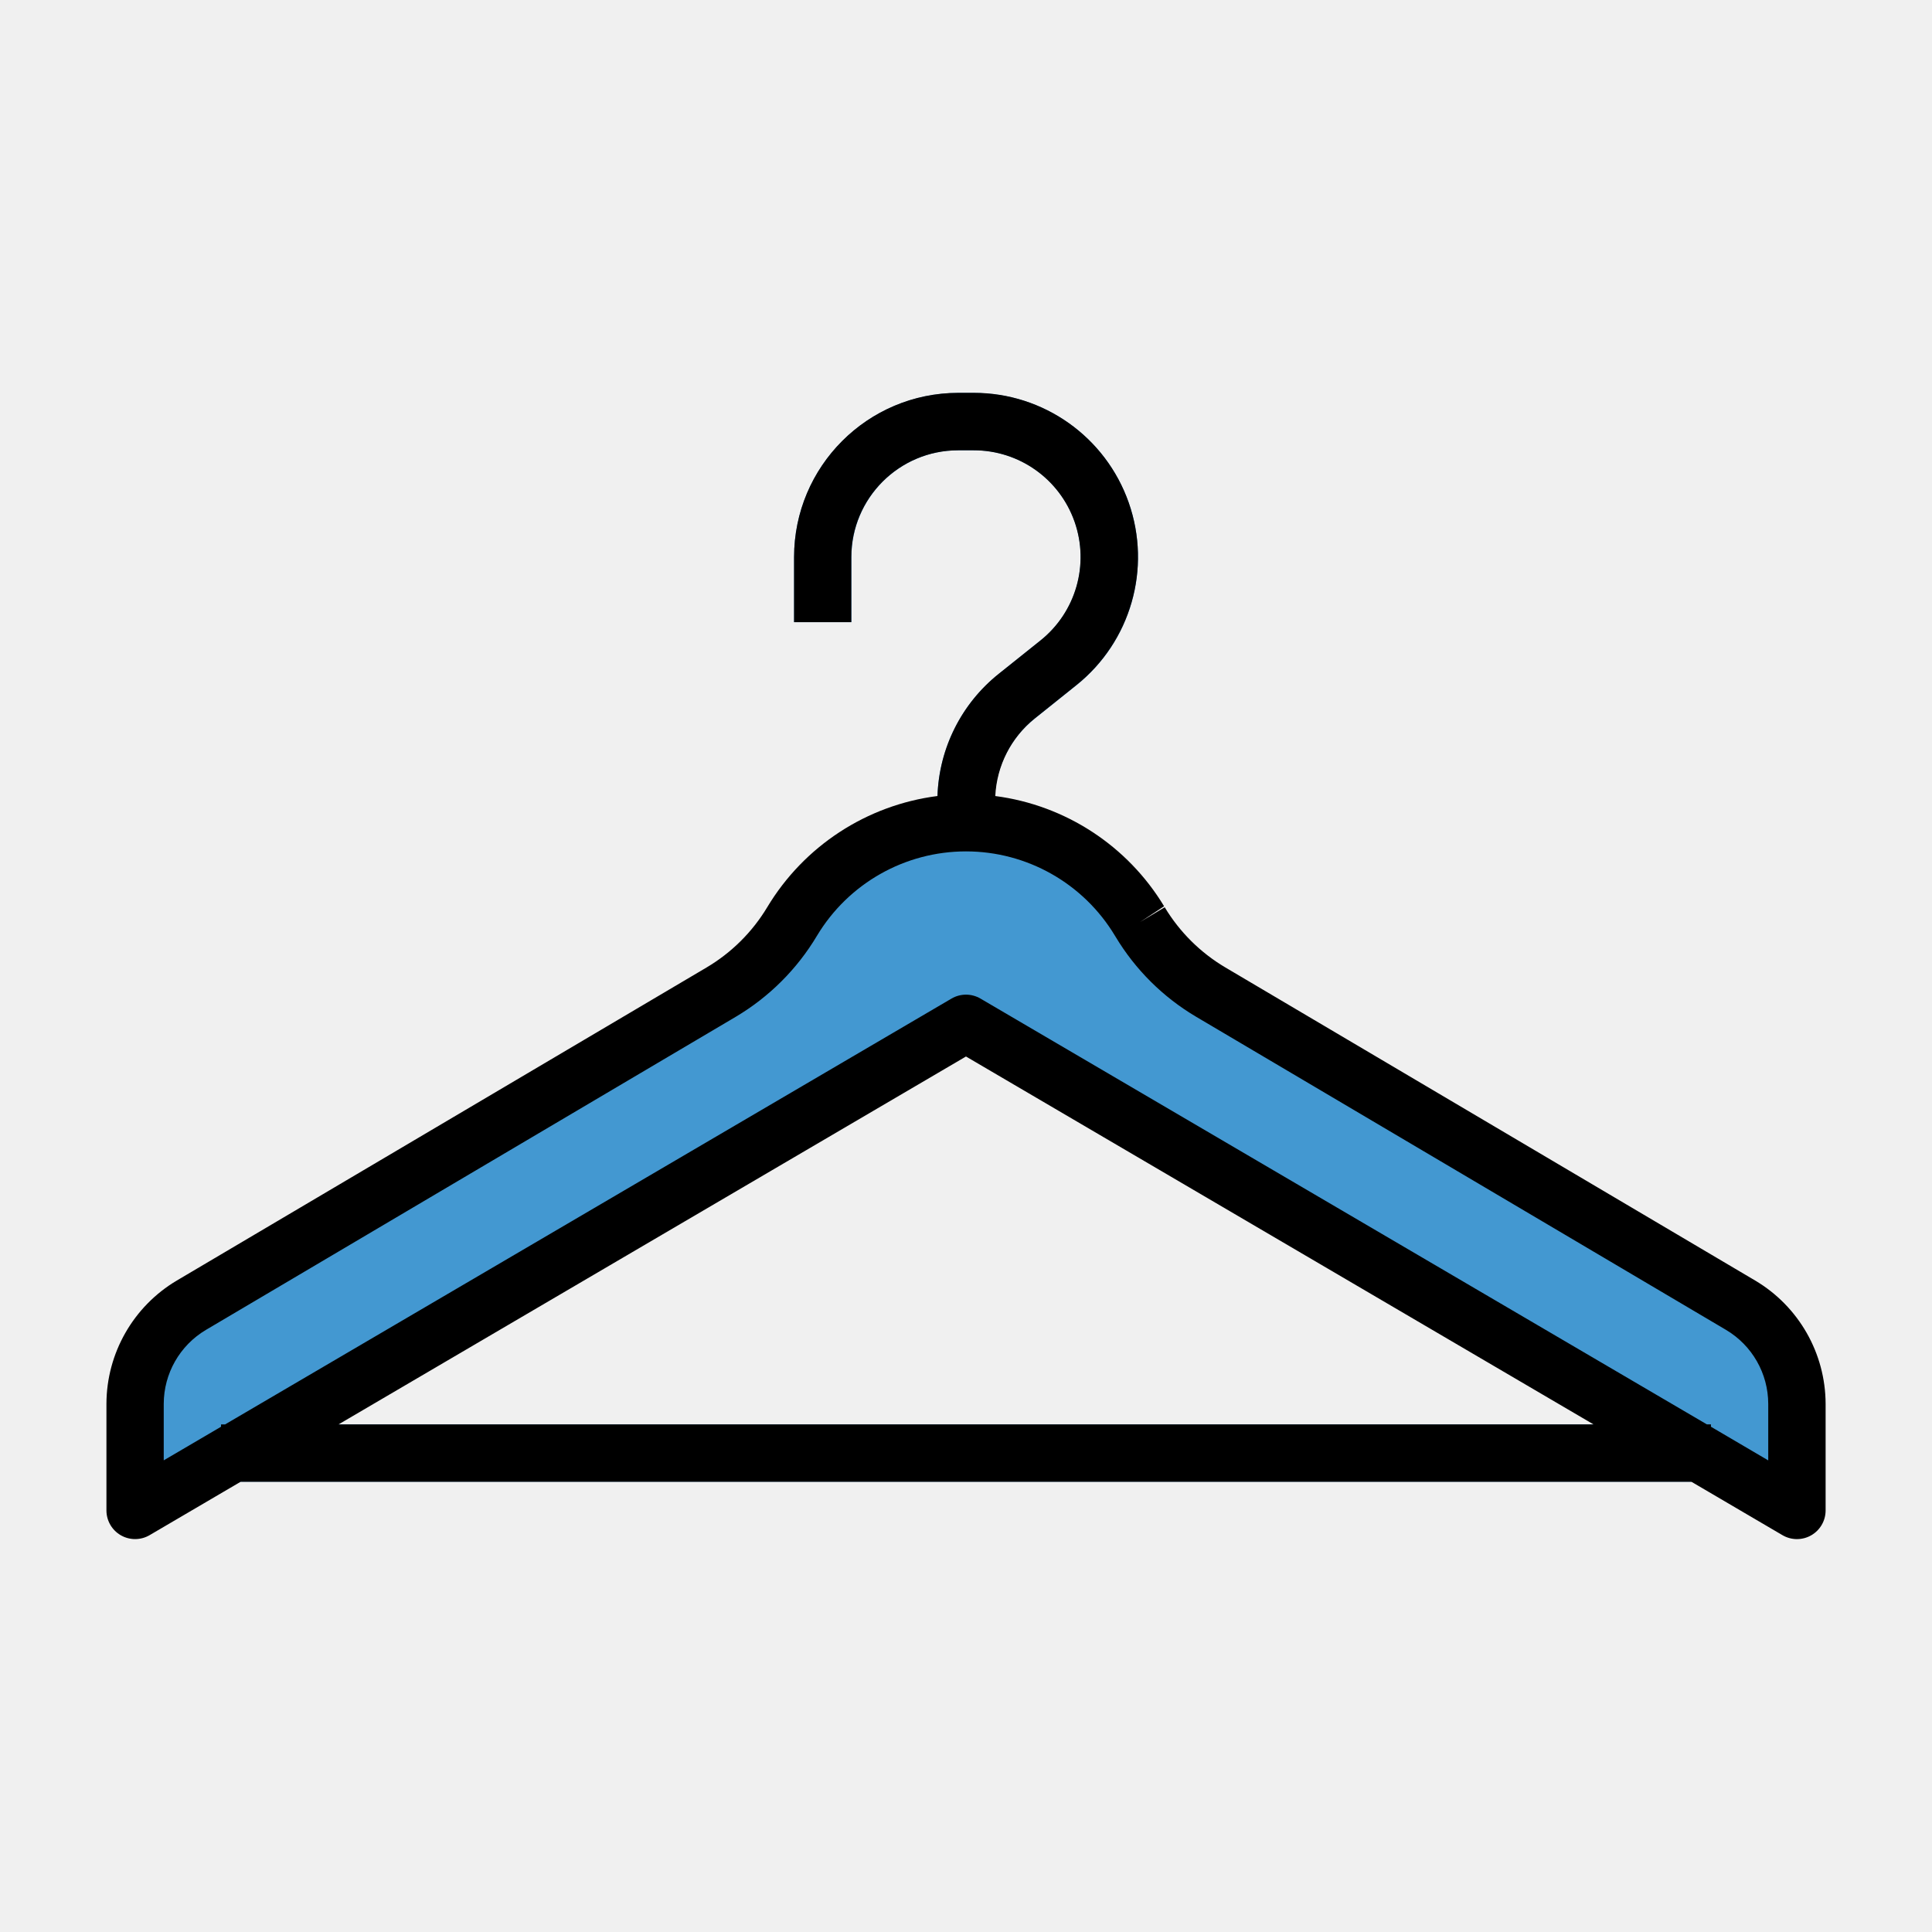
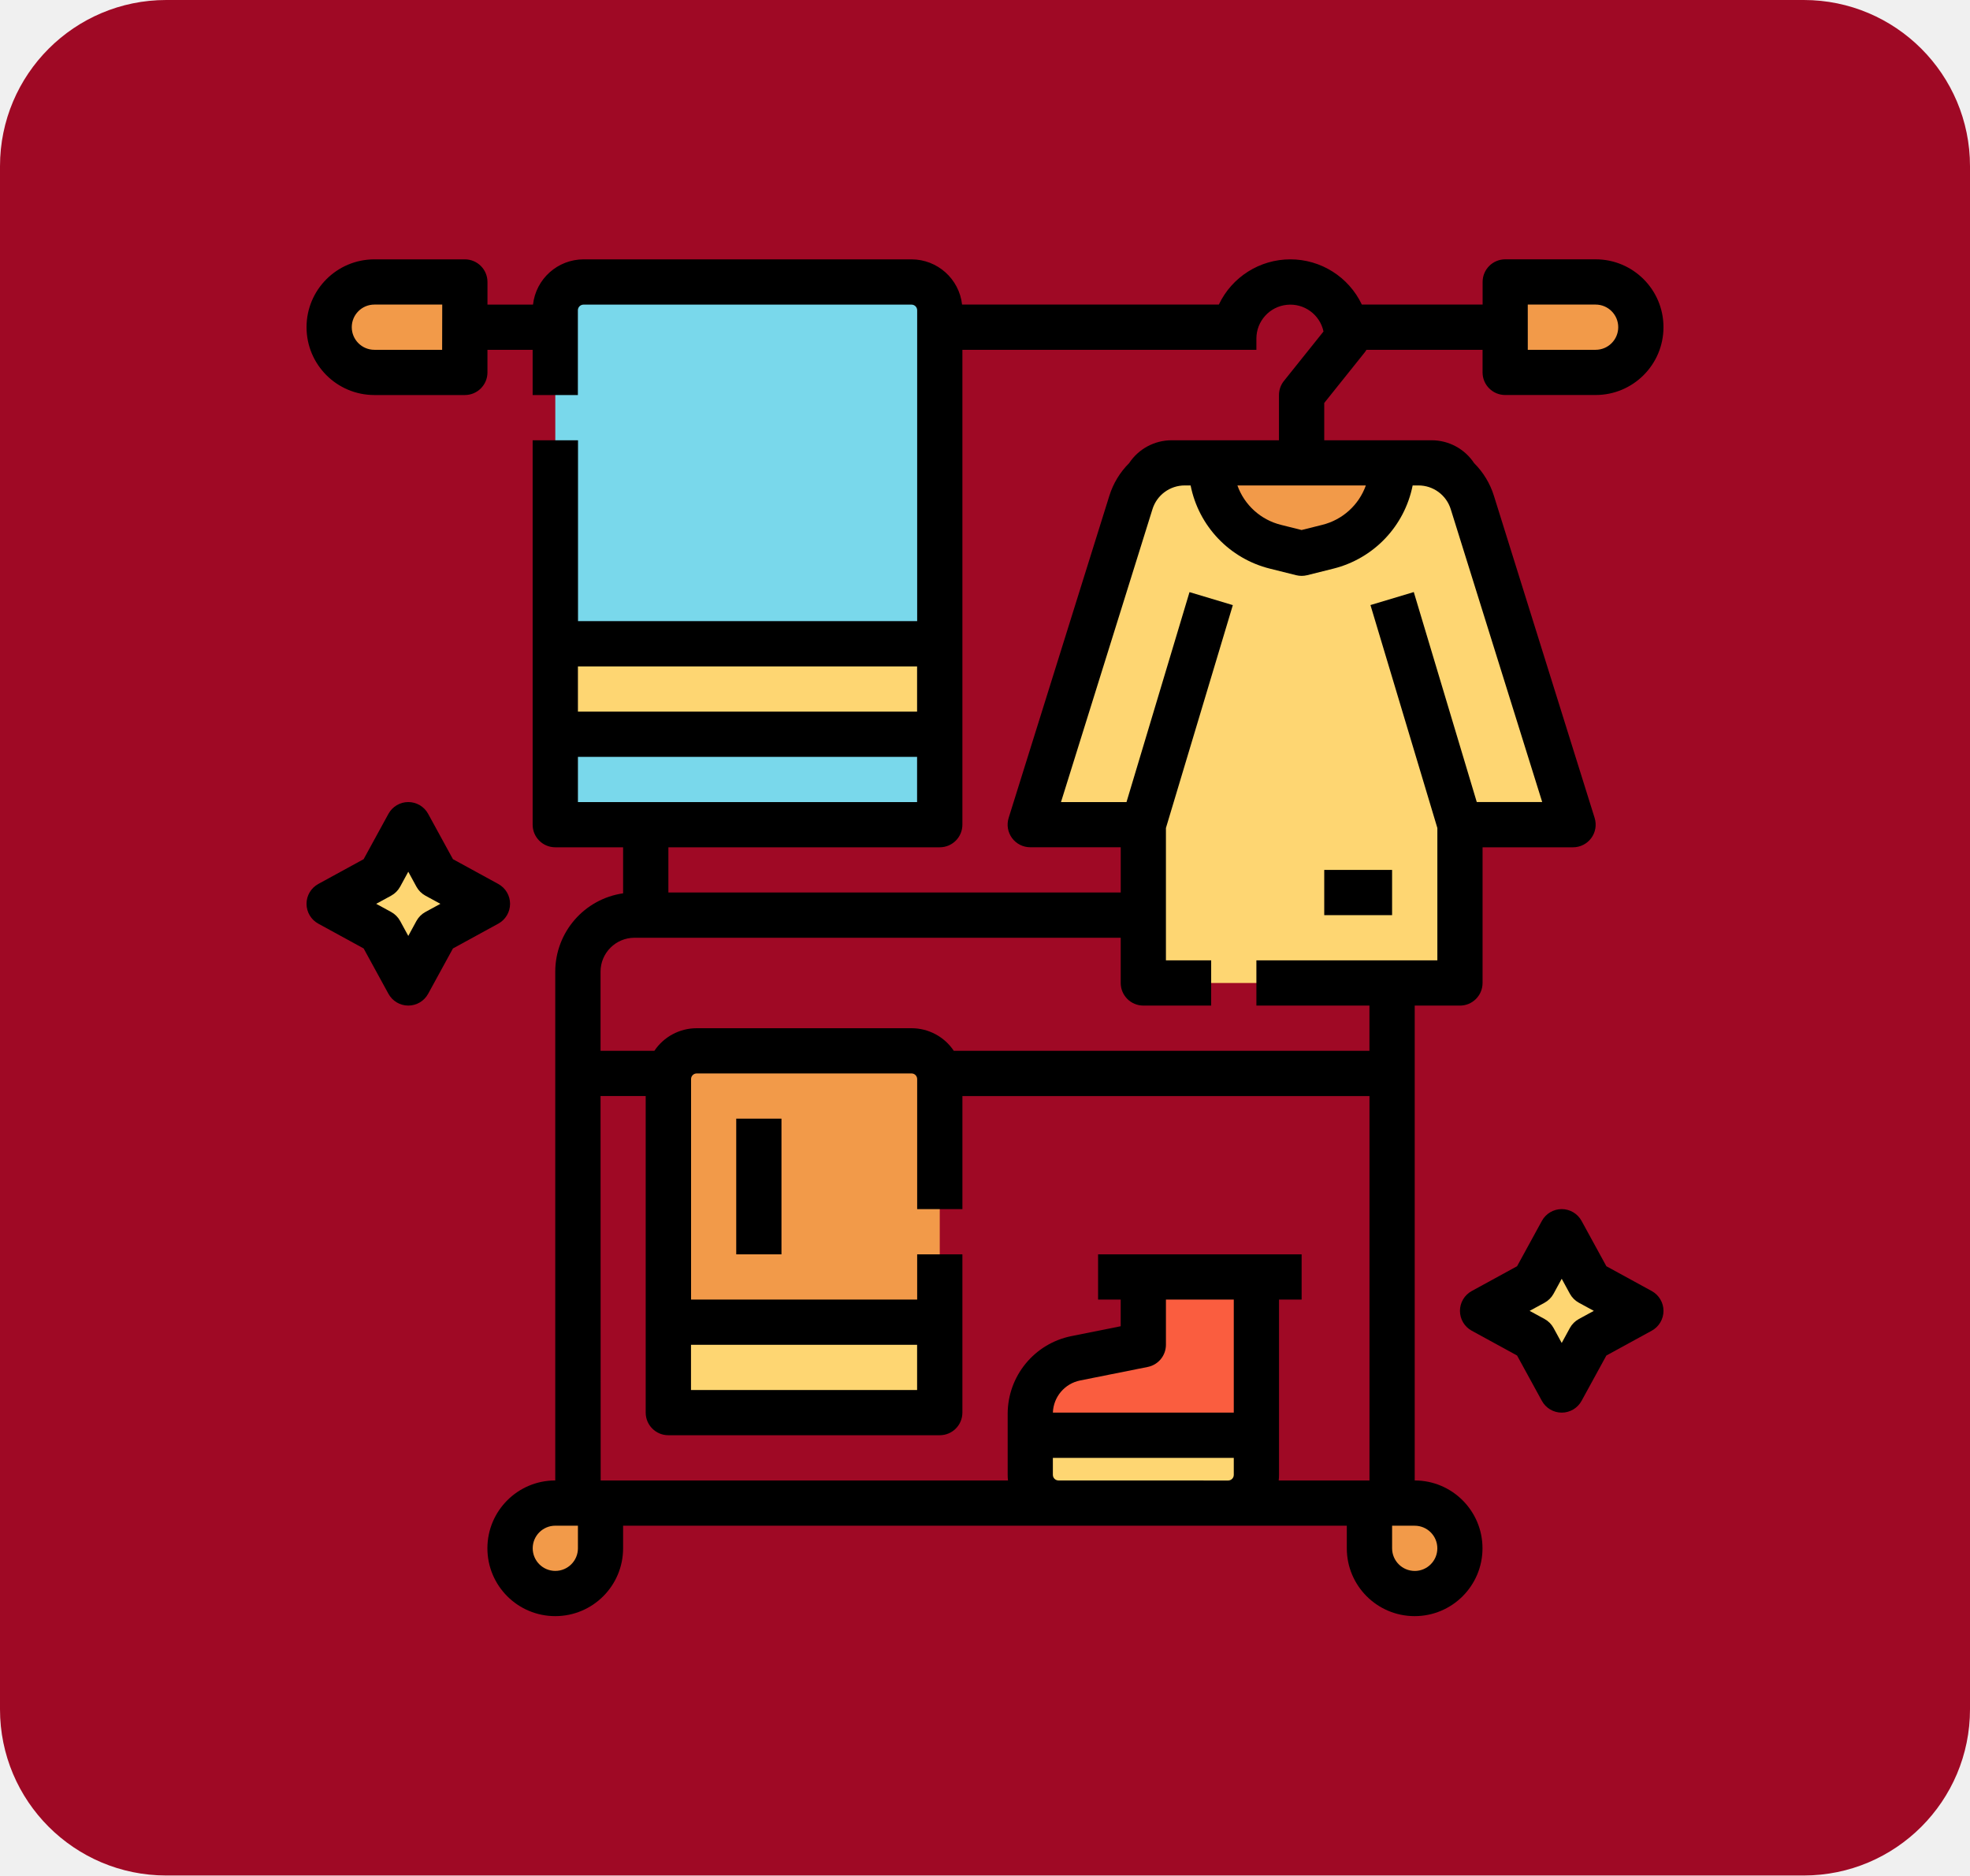
- <svg xmlns="http://www.w3.org/2000/svg" width="76" height="76" viewBox="0 0 76 76">
-   <g id="Grupo_58445" data-name="Grupo 58445" transform="translate(-392 -3521)">
-     <g id="Rectángulo_5471" data-name="Rectángulo 5471" transform="translate(430 3559)" fill="#fff" stroke="#707070" stroke-width="1">
-       <rect width="1" height="1" stroke="none" />
-       <rect x="0.5" y="0.5" fill="none" />
-     </g>
-     <rect id="Rectángulo_5539" data-name="Rectángulo 5539" width="76" height="76" transform="translate(392 3521)" fill="none" />
-     <g id="hanger" transform="translate(396.187 3451.125)">
-       <g id="Grupo_58454" data-name="Grupo 58454" transform="translate(2.254 85.333)">
-         <path id="Trazado_102122" data-name="Trazado 102122" d="M212.69,103.367h-2.254v-1.948a6.422,6.422,0,0,1,2.422-5.04l1.635-1.309a4.2,4.2,0,0,0-2.624-7.483h-.613a4.206,4.206,0,0,0-4.2,4.2V94.35H204.8V91.789a6.463,6.463,0,0,1,6.456-6.456h.613a6.456,6.456,0,0,1,4.034,11.5l-1.635,1.309a4.186,4.186,0,0,0-1.578,3.281v1.948Z" transform="translate(-180.004 -85.333)" fill="#337ab5" />
-         <rect id="Rectángulo_5663" data-name="Rectángulo 5663" width="63.117" height="2.254" transform="translate(0 40.575)" fill="#337ab5" />
+ <svg xmlns="http://www.w3.org/2000/svg" width="118.494" height="112.822" viewBox="0 0 118.494 112.822">
+   <g id="Grupo_1054271" data-name="Grupo 1054271" transform="translate(-741 -1368)">
+     <rect id="Rectángulo_338875" data-name="Rectángulo 338875" width="118.494" height="112.823" rx="10" transform="translate(741 1368)" fill="#9f0925" />
+     <g id="colgar-la-ropa" transform="translate(743.438 1367.602)">
+       <g id="Grupo_1054281" data-name="Grupo 1054281" transform="translate(28.242 17.36)">
+         <path id="Trazado_771507" data-name="Trazado 771507" d="M440,24h5.441a2.721,2.721,0,1,1,0,5.441H440Z" transform="translate(-380.146 -24)" fill="#f29a49" />
+         <path id="Trazado_771508" data-name="Trazado 771508" d="M90.721,456h2.721v2.721A2.721,2.721,0,1,1,90.721,456Z" transform="translate(-88 -382.543)" fill="#f29a49" />
+         <path id="Trazado_771509" data-name="Trazado 771509" d="M2.721,0A2.721,2.721,0,0,1,5.441,2.721V5.441H2.721A2.721,2.721,0,1,1,2.721,0Z" transform="translate(57.133 78.899) rotate(180)" fill="#f29a49" />
      </g>
-       <path id="Trazado_102123" data-name="Trazado 102123" d="M48.069,217.238l-.023-.038a7.962,7.962,0,0,0-6.828-3.866h0a7.962,7.962,0,0,0-6.828,3.866l-.023.038A7.964,7.964,0,0,1,31.591,220L10.748,232.313a4.509,4.509,0,0,0-2.215,3.882v4.189l32.686-19.16L73.9,240.384v-4.189a4.508,4.508,0,0,0-2.215-3.882L50.846,220A7.966,7.966,0,0,1,48.069,217.238Z" transform="translate(-7.406 -111.095)" fill="#4398d1" />
-       <path id="Trazado_102124" data-name="Trazado 102124" d="M64.857,120.249,44.014,107.932a6.865,6.865,0,0,1-2.384-2.367l-.967.58.943-.619a9.139,9.139,0,0,0-6.641-4.336,4.172,4.172,0,0,1,1.552-3.052l1.635-1.309a6.456,6.456,0,0,0-4.034-11.5h-.613A6.463,6.463,0,0,0,27.05,91.79v2.561H29.3V91.79a4.206,4.206,0,0,1,4.2-4.2h.613a4.2,4.2,0,0,1,2.626,7.483l-1.638,1.309a6.415,6.415,0,0,0-2.409,4.807,9.172,9.172,0,0,0-6.7,4.378,6.865,6.865,0,0,1-2.384,2.367L2.768,120.249A5.658,5.658,0,0,0,0,125.1v4.191a1.128,1.128,0,0,0,1.7.973l3.581-2.1H62.347l3.581,2.1a1.127,1.127,0,0,0,1.7-.971V125.1A5.658,5.658,0,0,0,64.857,120.249Zm-55.728,5.66,24.683-14.473L58.5,125.909H9.129Zm56.242,1.415L63.117,126v-.092h-.159L34.383,109.158a1.128,1.128,0,0,0-1.141,0L4.667,125.909H4.508V126l-2.254,1.322V125.1a3.391,3.391,0,0,1,1.661-2.91l20.843-12.317a9.169,9.169,0,0,0,3.193-3.187,6.835,6.835,0,0,1,11.722,0l.024.039a9.106,9.106,0,0,0,3.169,3.148L63.71,122.19a3.392,3.392,0,0,1,1.661,2.91Z" transform="translate(0 -0.001)" />
+       <path id="Trazado_771510" data-name="Trazado 771510" d="M105.7,24h19.725a1.7,1.7,0,0,1,1.7,1.7V56.648H104V25.7A1.7,1.7,0,0,1,105.7,24Z" transform="translate(-73.037 -6.64)" fill="#79d8eb" />
+       <path id="Trazado_771511" data-name="Trazado 771511" d="M104,152h23.125v5.441H104Z" transform="translate(-73.037 -112.875)" fill="#fed672" />
+       <g id="Grupo_1054282" data-name="Grupo 1054282" transform="translate(59.53 28.243)">
+         <path id="Trazado_771512" data-name="Trazado 771512" d="M298.592,90.386a3.391,3.391,0,0,0-.947-1.488,1.7,1.7,0,0,0-1.5-.9H280.5a1.7,1.7,0,0,0-1.5.9,3.391,3.391,0,0,0-.947,1.488L272,109.765h6.8v9.522h19.044v-9.522h6.8Z" transform="translate(-272 -88)" fill="#fed672" />
+         <path id="Trazado_771513" data-name="Trazado 771513" d="M343.019,93.047l-1.577.394-1.577-.394A5.1,5.1,0,0,1,336,88.1V88h10.883v.1a5.1,5.1,0,0,1-3.864,4.949Z" transform="translate(-325.117 -88)" fill="#f29a49" />
+       </g>
+       <g id="Grupo_1054283" data-name="Grupo 1054283" transform="translate(59.53 77.214)">
+         <path id="Trazado_771514" data-name="Trazado 771514" d="M272,385.522v-1.293a3.4,3.4,0,0,1,2.734-3.335l4.068-.814V376h6.8v9.522Z" transform="translate(-272 -376)" fill="#fa5d3f" />
+         <path id="Trazado_771515" data-name="Trazado 771515" d="M272,432h13.6v2.381a1.7,1.7,0,0,1-1.7,1.7H273.7a1.7,1.7,0,0,1-1.7-1.7Z" transform="translate(-272 -422.478)" fill="#fed672" />
+       </g>
+       <g id="Grupo_1054284" data-name="Grupo 1054284" transform="translate(37.765 63.611)">
+         <path id="Trazado_771516" data-name="Trazado 771516" d="M145.7,296h12.923a1.7,1.7,0,0,1,1.7,1.7v20.065H144V297.7A1.7,1.7,0,0,1,145.7,296Z" transform="translate(-144 -296)" fill="#f29a49" />
+         <path id="Trazado_771517" data-name="Trazado 771517" d="M144,392h16.324v5.441H144Z" transform="translate(-144 -375.676)" fill="#fed672" />
+       </g>
+       <path id="Trazado_771518" data-name="Trazado 771518" d="M0,0H5.441a2.721,2.721,0,1,1,0,5.441H0Z" transform="translate(25.522 22.802) rotate(180)" fill="#f29a49" />
+       <path id="Trazado_771519" data-name="Trazado 771519" d="M28.761,216l-1.683,3.078L24,220.761l3.078,1.683,1.683,3.078,1.683-3.078,3.078-1.683-3.078-1.683Z" transform="translate(-6.64 -165.992)" fill="#fed672" />
+       <path id="Trazado_771520" data-name="Trazado 771520" d="M436.761,360l-1.683,3.078L432,364.761l3.078,1.683,1.683,3.078,1.683-3.078,3.078-1.683-3.078-1.683Z" transform="translate(-345.264 -285.506)" fill="#fed672" />
+       <g id="Grupo_1054285" data-name="Grupo 1054285" transform="translate(16 16)">
+         <path id="Trazado_771521" data-name="Trazado 771521" d="M82.656,89.457V60.891h2.721a1.36,1.36,0,0,0,1.36-1.36V51.368h5.441a1.36,1.36,0,0,0,1.3-1.766L87.42,30.224a4.766,4.766,0,0,0-1.191-1.966,3.06,3.06,0,0,0-2.553-1.375H77.214V24.639l2.423-3.028a1.36,1.36,0,0,0,.116-.17h6.984V22.8a1.36,1.36,0,0,0,1.36,1.36h5.441a4.081,4.081,0,1,0,0-8.162H88.1a1.36,1.36,0,0,0-1.36,1.36v1.36H79.475a4.76,4.76,0,0,0-8.6,0H55.43A3.065,3.065,0,0,0,52.389,16H32.664a3.065,3.065,0,0,0-3.042,2.721H26.883V17.36A1.36,1.36,0,0,0,25.522,16H20.081a4.081,4.081,0,1,0,0,8.162h5.441a1.36,1.36,0,0,0,1.36-1.36v-1.36H29.6v2.721h2.721v-5.1a.34.34,0,0,1,.34-.34H52.389a.34.34,0,0,1,.34.34v18.7h-20.4V26.883H29.6V50.008a1.36,1.36,0,0,0,1.36,1.36h4.081v2.769a4.768,4.768,0,0,0-4.081,4.713V89.457a4.081,4.081,0,1,0,4.081,4.081v-1.36h43.53v1.36a4.081,4.081,0,1,0,4.081-4.081Zm6.8-70.737h4.081a1.36,1.36,0,1,1,0,2.721H89.457Zm-65.3,2.721H20.081a1.36,1.36,0,1,1,0-2.721h4.081ZM79.717,29.6A3.736,3.736,0,0,1,77.1,31.97l-1.247.312-1.247-.312A3.736,3.736,0,0,1,71.991,29.6ZM32.324,40.486h20.4v2.721h-20.4Zm0,5.441h20.4v2.721h-20.4Zm21.765,5.441a1.36,1.36,0,0,0,1.36-1.36V21.441H73.133v-.68a2.041,2.041,0,0,1,4.037-.422l-2.379,2.973a1.36,1.36,0,0,0-.3.85v2.721H68.032a3.06,3.06,0,0,0-2.553,1.375,4.767,4.767,0,0,0-1.191,1.966L58.232,49.6a1.36,1.36,0,0,0,1.3,1.766h5.441v2.721H37.765V51.368ZM35.725,56.81H64.972V59.53a1.36,1.36,0,0,0,1.36,1.36h4.081V58.17H67.692V50.208L71.716,36.8l-2.606-.782L65.32,48.648H61.38l5.5-17.613A2.032,2.032,0,0,1,68.832,29.6h.344a6.452,6.452,0,0,0,4.771,5.006L75.524,35a1.36,1.36,0,0,0,.66,0l1.577-.394A6.452,6.452,0,0,0,82.532,29.6h.344a2.032,2.032,0,0,1,1.948,1.432l5.5,17.613H86.388L82.6,36.014l-2.606.782,4.024,13.412V58.17H73.133v2.721h6.8v2.721h-25a3.06,3.06,0,0,0-2.544-1.36H39.466a3.06,3.06,0,0,0-2.544,1.36H33.684V58.85a2.043,2.043,0,0,1,2.04-2.04Zm3.4,24.486h13.6v2.721h-13.6ZM33.684,66.332H36.4V85.376a1.36,1.36,0,0,0,1.36,1.36H54.089a1.36,1.36,0,0,0,1.36-1.36V75.854H52.729v2.721h-13.6V65.312a.34.34,0,0,1,.34-.34H52.389a.34.34,0,0,1,.34.34v7.822h2.721v-6.8H79.935V89.457h-5.46a3.082,3.082,0,0,0,.019-.34V78.575h1.36V75.854H63.611v2.721h1.36V80.18L62,80.775a4.774,4.774,0,0,0-3.827,4.669v3.674a3.081,3.081,0,0,0,.019.34h-24.5ZM67.692,81.3V78.575h4.081v6.8H60.892a2.046,2.046,0,0,1,1.639-1.933l4.068-.814A1.36,1.36,0,0,0,67.692,81.3ZM32.324,93.538a1.36,1.36,0,1,1-1.36-1.36h1.36Zm28.907-4.081a.34.34,0,0,1-.34-.34V88.1H71.773v1.02a.34.34,0,0,1-.34.34ZM82.656,94.9a1.362,1.362,0,0,1-1.36-1.36v-1.36h1.36a1.36,1.36,0,1,1,0,2.721Z" transform="translate(-16 -16)" />
+         <path id="Trazado_771522" data-name="Trazado 771522" d="M376,232h4.081v2.721H376Z" transform="translate(-314.786 -195.271)" />
+         <path id="Trazado_771523" data-name="Trazado 771523" d="M168,320h2.721v8.162H168Z" transform="translate(-142.154 -268.308)" />
+         <path id="Trazado_771524" data-name="Trazado 771524" d="M28.242,214.121a1.36,1.36,0,0,0-.708-1.194l-2.728-1.492-1.492-2.728a1.36,1.36,0,0,0-2.387,0l-1.492,2.728-2.728,1.492a1.36,1.36,0,0,0,0,2.387l2.728,1.492,1.492,2.728a1.36,1.36,0,0,0,2.387,0l1.492-2.728,2.728-1.492a1.36,1.36,0,0,0,.708-1.194Zm-5.091.49a1.361,1.361,0,0,0-.541.541l-.49.9-.49-.9a1.361,1.361,0,0,0-.541-.541l-.9-.49.9-.49a1.361,1.361,0,0,0,.541-.541l.49-.9.49.9a1.361,1.361,0,0,0,.541.541l.9.49Z" transform="translate(-16 -175.352)" />
+         <path id="Trazado_771525" data-name="Trazado 771525" d="M435.535,356.928l-2.728-1.492-1.492-2.728a1.36,1.36,0,0,0-2.387,0l-1.492,2.728-2.728,1.492a1.36,1.36,0,0,0,0,2.387l2.728,1.492,1.492,2.728a1.36,1.36,0,0,0,2.387,0l1.492-2.728,2.728-1.492a1.36,1.36,0,0,0,0-2.387Zm-4.383,1.683a1.361,1.361,0,0,0-.541.541l-.49.9-.49-.9a1.361,1.361,0,0,0-.541-.541l-.9-.49.9-.49a1.361,1.361,0,0,0,.541-.541l.49-.9.49.9a1.361,1.361,0,0,0,.541.541l.9.49Z" transform="translate(-354.623 -294.866)" />
+       </g>
    </g>
  </g>
</svg>
